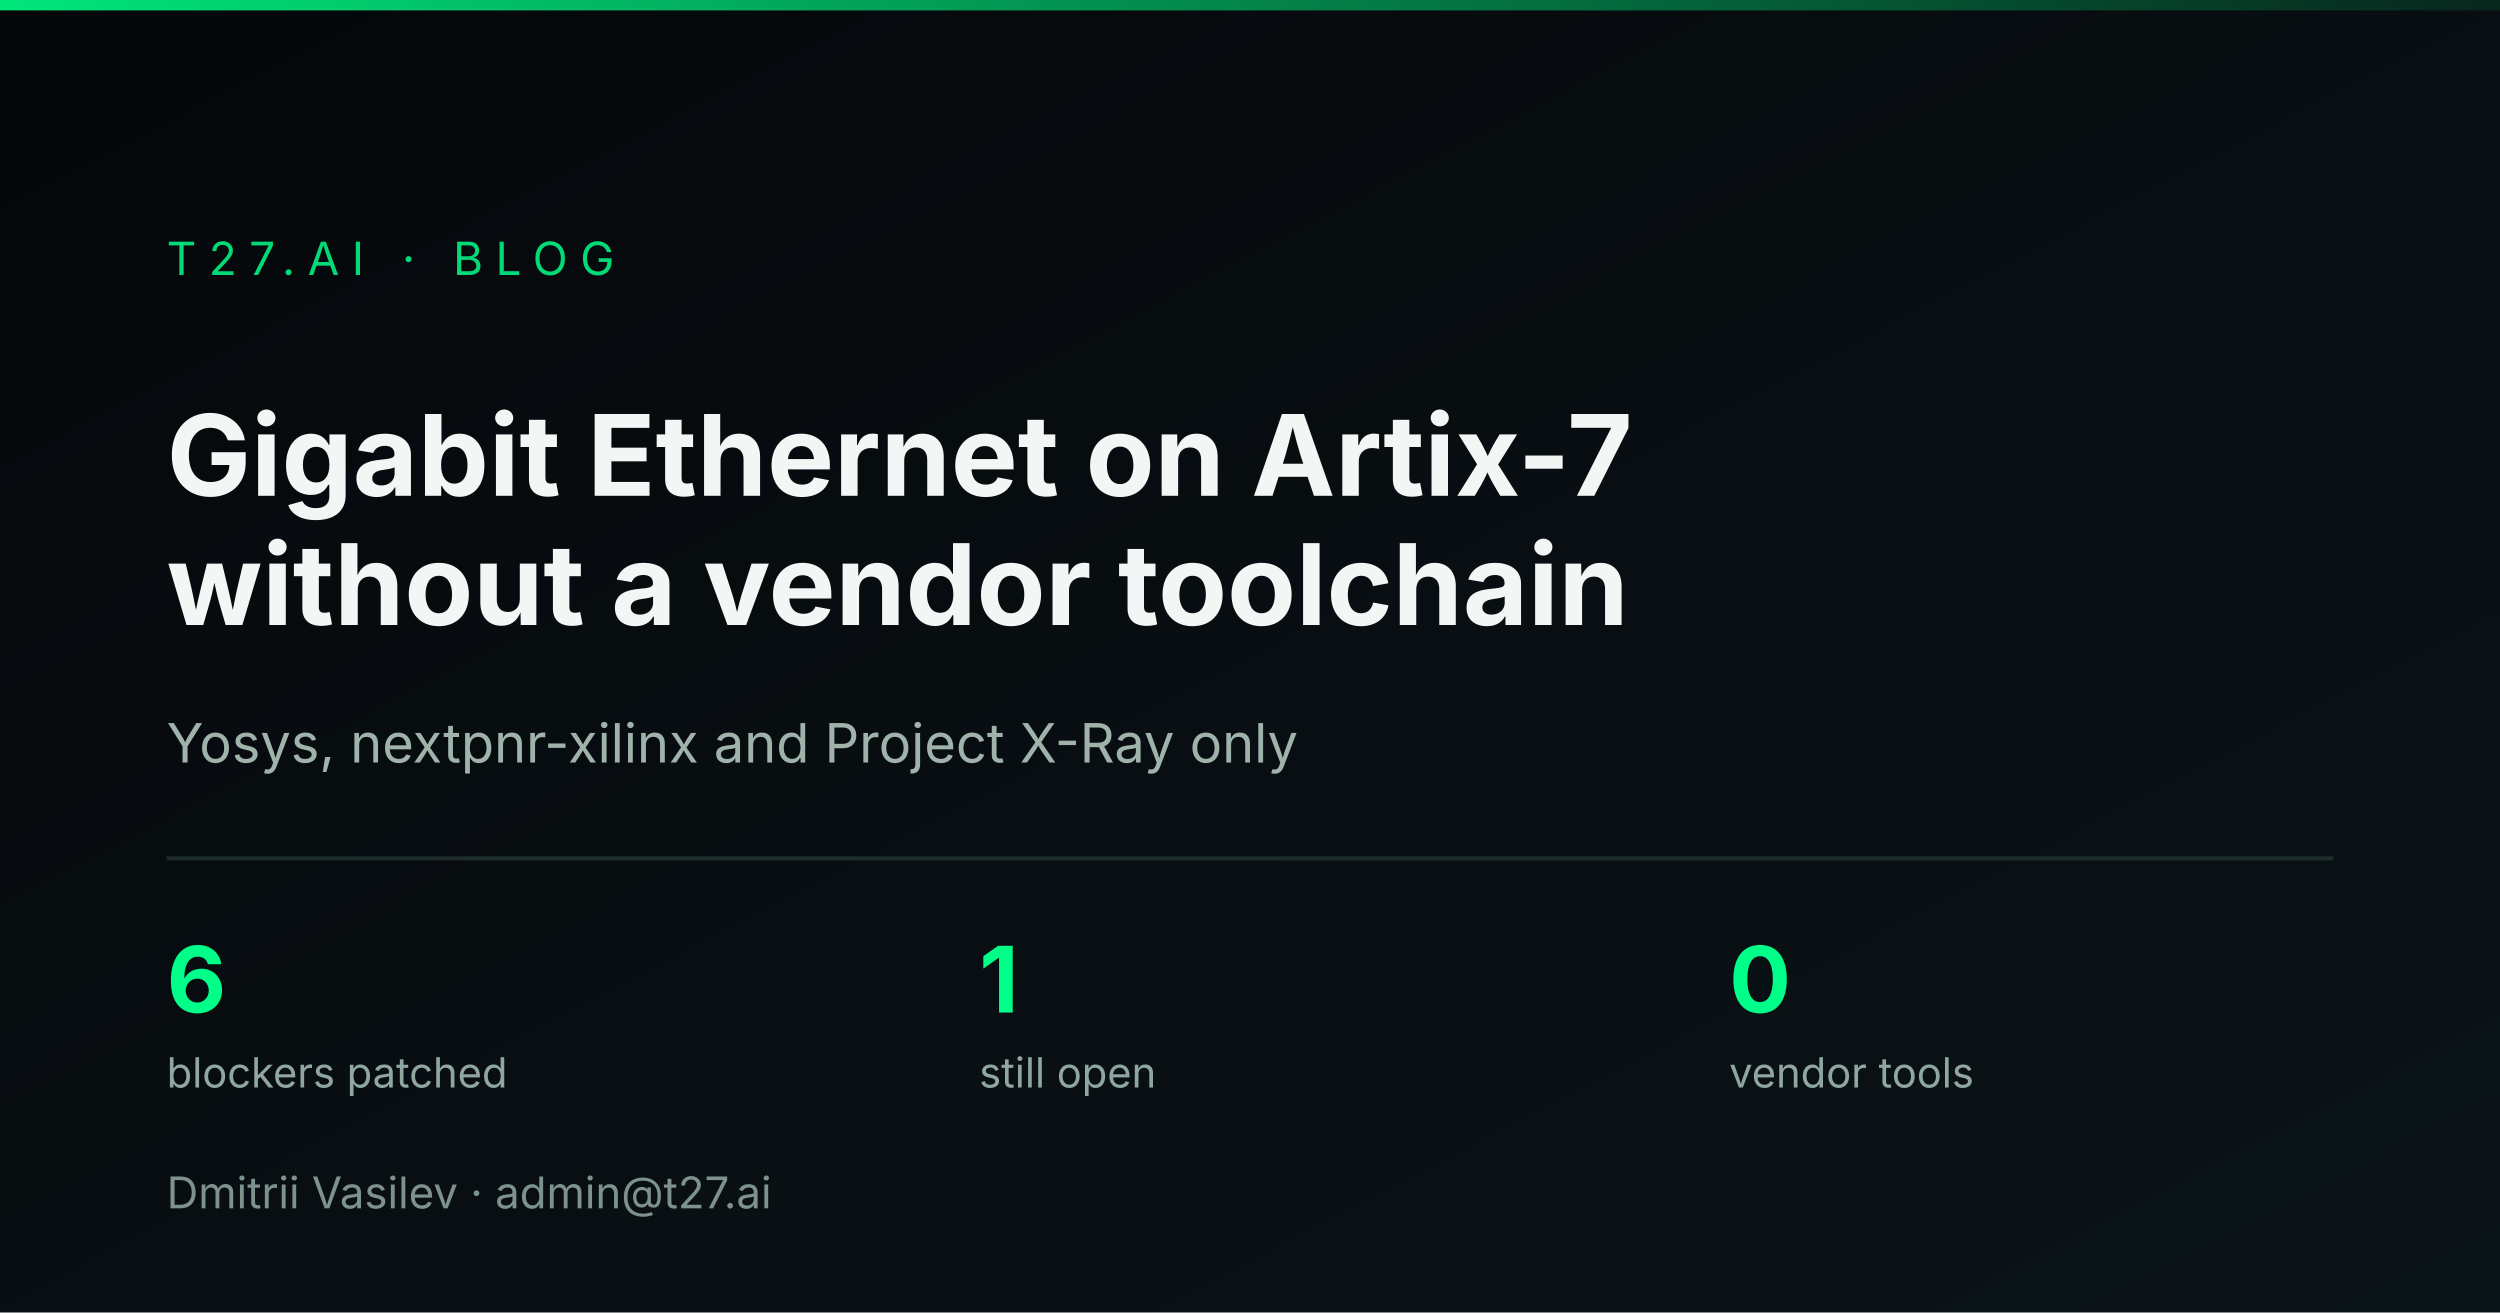
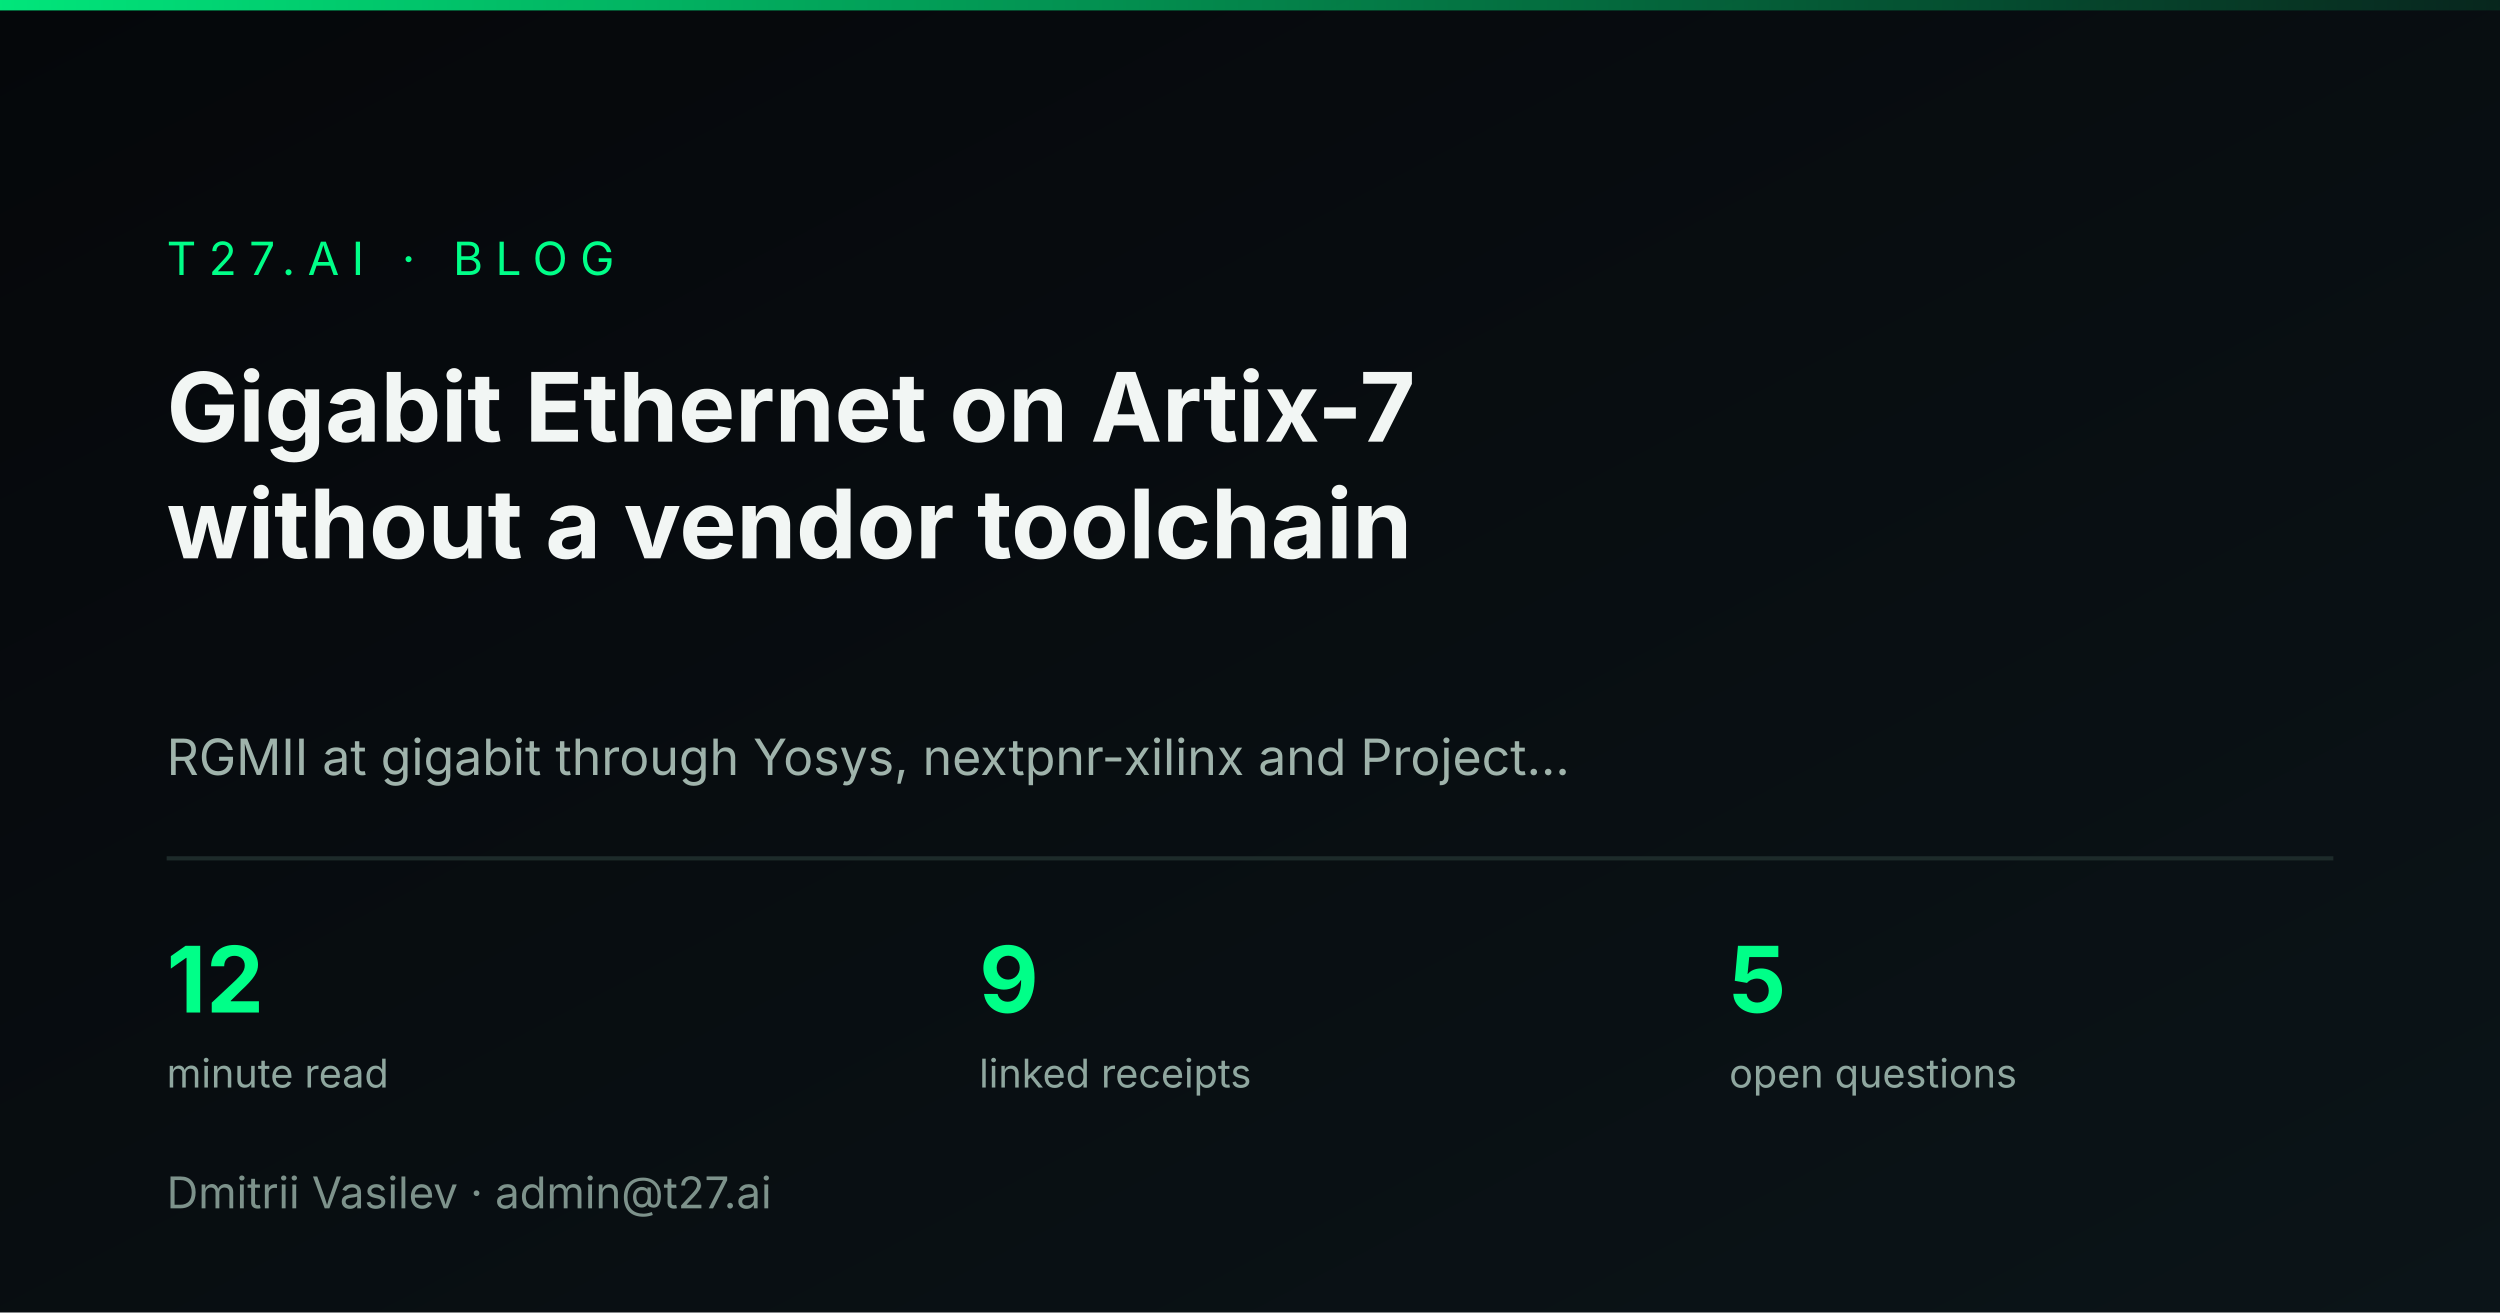
<svg xmlns="http://www.w3.org/2000/svg" width="1200" height="630" viewBox="0 0 1200 630" role="img" aria-label="Gigabit Ethernet on Artix-7 without a vendor toolchain">
  <defs>
    <linearGradient id="bg" x1="0" y1="0" x2="1" y2="1">
      <stop offset="0%" stop-color="#05070a" />
      <stop offset="100%" stop-color="#0b1418" />
    </linearGradient>
    <linearGradient id="glow" x1="0" y1="0" x2="1" y2="0">
      <stop offset="0%" stop-color="#00ff88" stop-opacity="0.9" />
      <stop offset="100%" stop-color="#00ff88" stop-opacity="0.1" />
    </linearGradient>
  </defs>
  <rect width="1200" height="630" fill="url(#bg)" />
  <rect x="0" y="0" width="1200" height="5" fill="url(#glow)" />
-   <text x="80" y="132" font-family="Inter,Helvetica,Arial,sans-serif" font-size="22" letter-spacing="6" fill="#00ff88" opacity="0.85">T27.AI · BLOG</text>
-   <text x="80" y="238" font-family="Inter,Helvetica,Arial,sans-serif" font-size="54" font-weight="700" fill="#f2f6f4">Gigabit Ethernet on Artix-7</text>
-   <text x="80" y="300" font-family="Inter,Helvetica,Arial,sans-serif" font-size="54" font-weight="700" fill="#f2f6f4">without a vendor toolchain</text>
-   <text x="80" y="366" font-family="Inter,Helvetica,Arial,sans-serif" font-size="26" fill="#9fb3ab">Yosys, nextpnr-xilinx and Project X-Ray only</text>
+   <text x="80" y="132" font-family="Inter,Helvetica,Arial,sans-serif" font-size="22" fill="#00ff88" letter-spacing="6">T27.AI · BLOG</text>
+   <text x="80" y="212" font-family="Inter,Helvetica,Arial,sans-serif" font-size="46" font-weight="700" fill="#f2f6f4">Gigabit Ethernet on Artix-7</text>
+   <text x="80" y="268" font-family="Inter,Helvetica,Arial,sans-serif" font-size="46" font-weight="700" fill="#f2f6f4">without a vendor toolchain</text>
+   <text x="80" y="372" font-family="Inter,Helvetica,Arial,sans-serif" font-size="24" fill="#9fb3ab">RGMII at gigabit through Yosys, nextpnr-xilinx and Project…</text>
+   <text x="80" y="486" font-family="Inter,Helvetica,Arial,sans-serif" font-size="44" font-weight="700" fill="#00ff88">12</text>
+   <text x="80" y="522" font-family="Inter,Helvetica,Arial,sans-serif" font-size="19" fill="#8fa79f">minute read</text>
+   <text x="470" y="486" font-family="Inter,Helvetica,Arial,sans-serif" font-size="44" font-weight="700" fill="#00ff88">9</text>
+   <text x="470" y="522" font-family="Inter,Helvetica,Arial,sans-serif" font-size="19" fill="#8fa79f">linked receipts</text>
+   <text x="830" y="486" font-family="Inter,Helvetica,Arial,sans-serif" font-size="44" font-weight="700" fill="#00ff88">5</text>
+   <text x="830" y="522" font-family="Inter,Helvetica,Arial,sans-serif" font-size="19" fill="#8fa79f">open questions</text>
+   <text x="80" y="580" font-family="Inter,Helvetica,Arial,sans-serif" font-size="21" fill="#7d928b">Dmitrii Vasilev · admin@t27.ai</text>
  <line x1="80" y1="412" x2="1120" y2="412" stroke="#1d2b2a" stroke-width="2" />
-   <text x="80" y="486" font-family="Inter,Helvetica,Arial,sans-serif" font-size="44" font-weight="700" fill="#00ff88">6</text>
-   <text x="80" y="522" font-family="Inter,Helvetica,Arial,sans-serif" font-size="20" fill="#8fa79f">blockers patched</text>
-   <text x="470" y="486" font-family="Inter,Helvetica,Arial,sans-serif" font-size="44" font-weight="700" fill="#00ff88">1</text>
-   <text x="470" y="522" font-family="Inter,Helvetica,Arial,sans-serif" font-size="20" fill="#8fa79f">still open</text>
-   <text x="830" y="486" font-family="Inter,Helvetica,Arial,sans-serif" font-size="44" font-weight="700" fill="#00ff88">0</text>
-   <text x="830" y="522" font-family="Inter,Helvetica,Arial,sans-serif" font-size="20" fill="#8fa79f">vendor tools</text>
-   <text x="80" y="580" font-family="Inter,Helvetica,Arial,sans-serif" font-size="21" fill="#7d928b">Dmitrii Vasilev · admin@t27.ai</text>
</svg>
